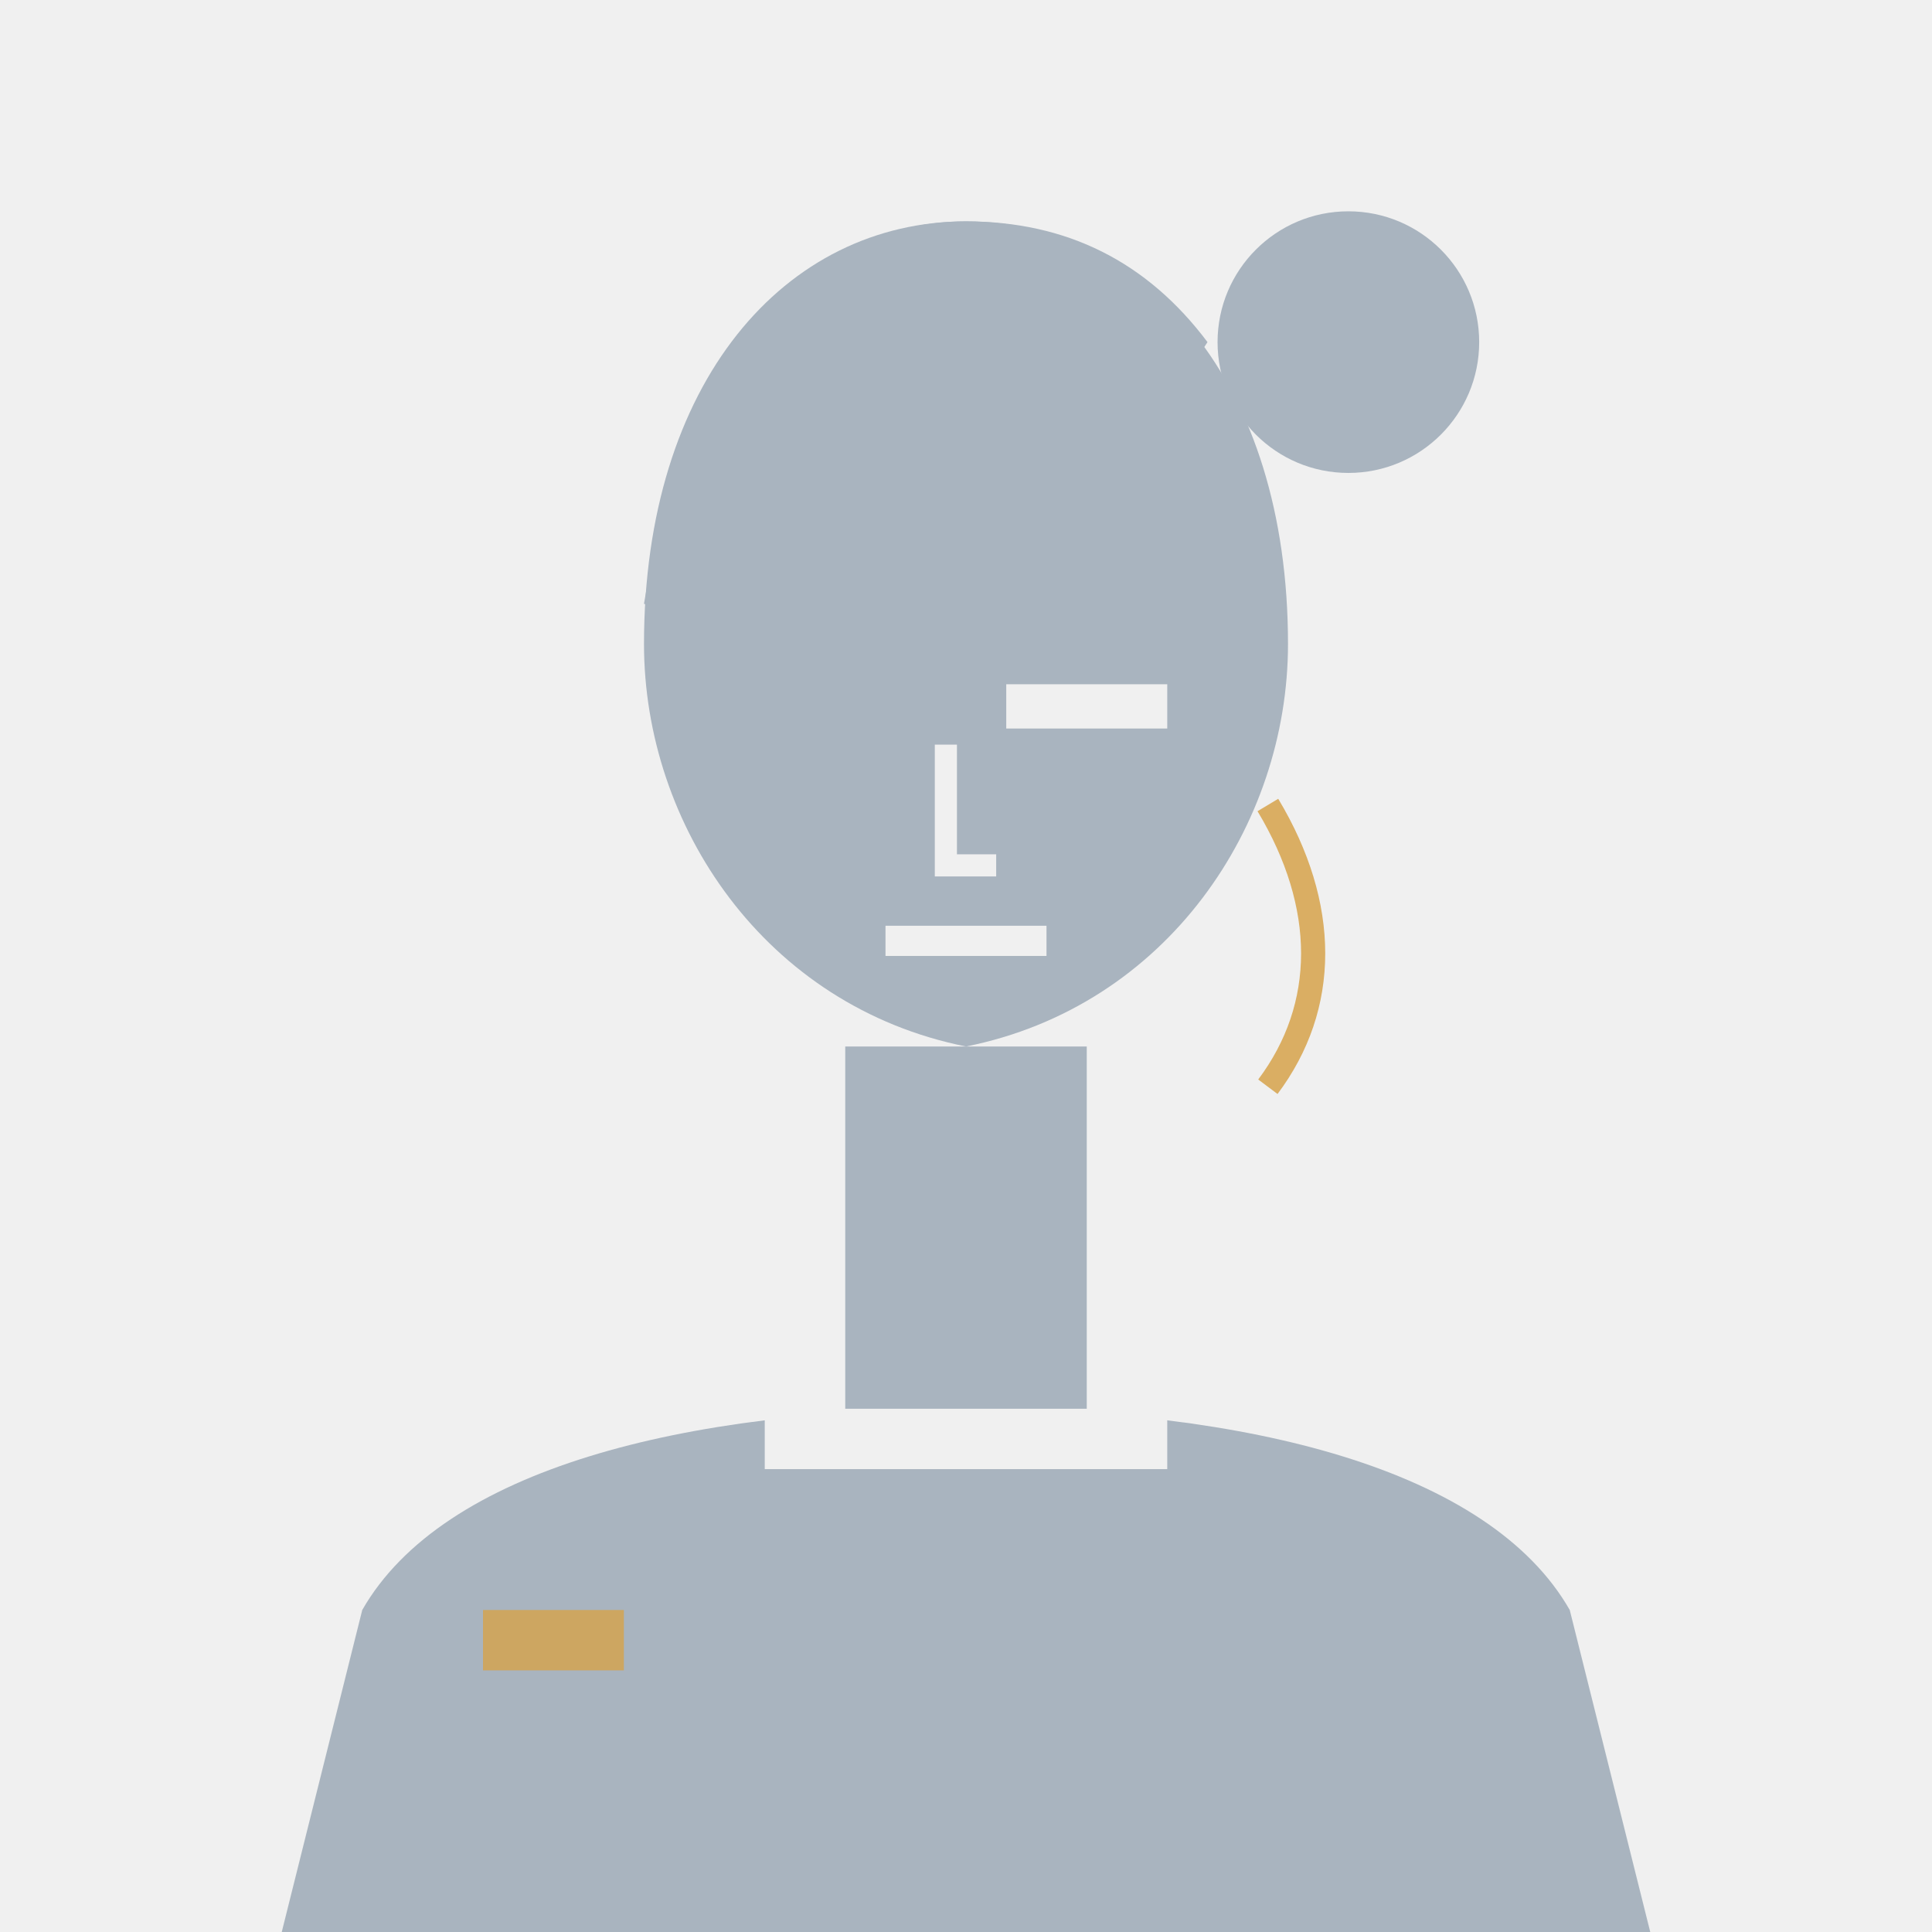
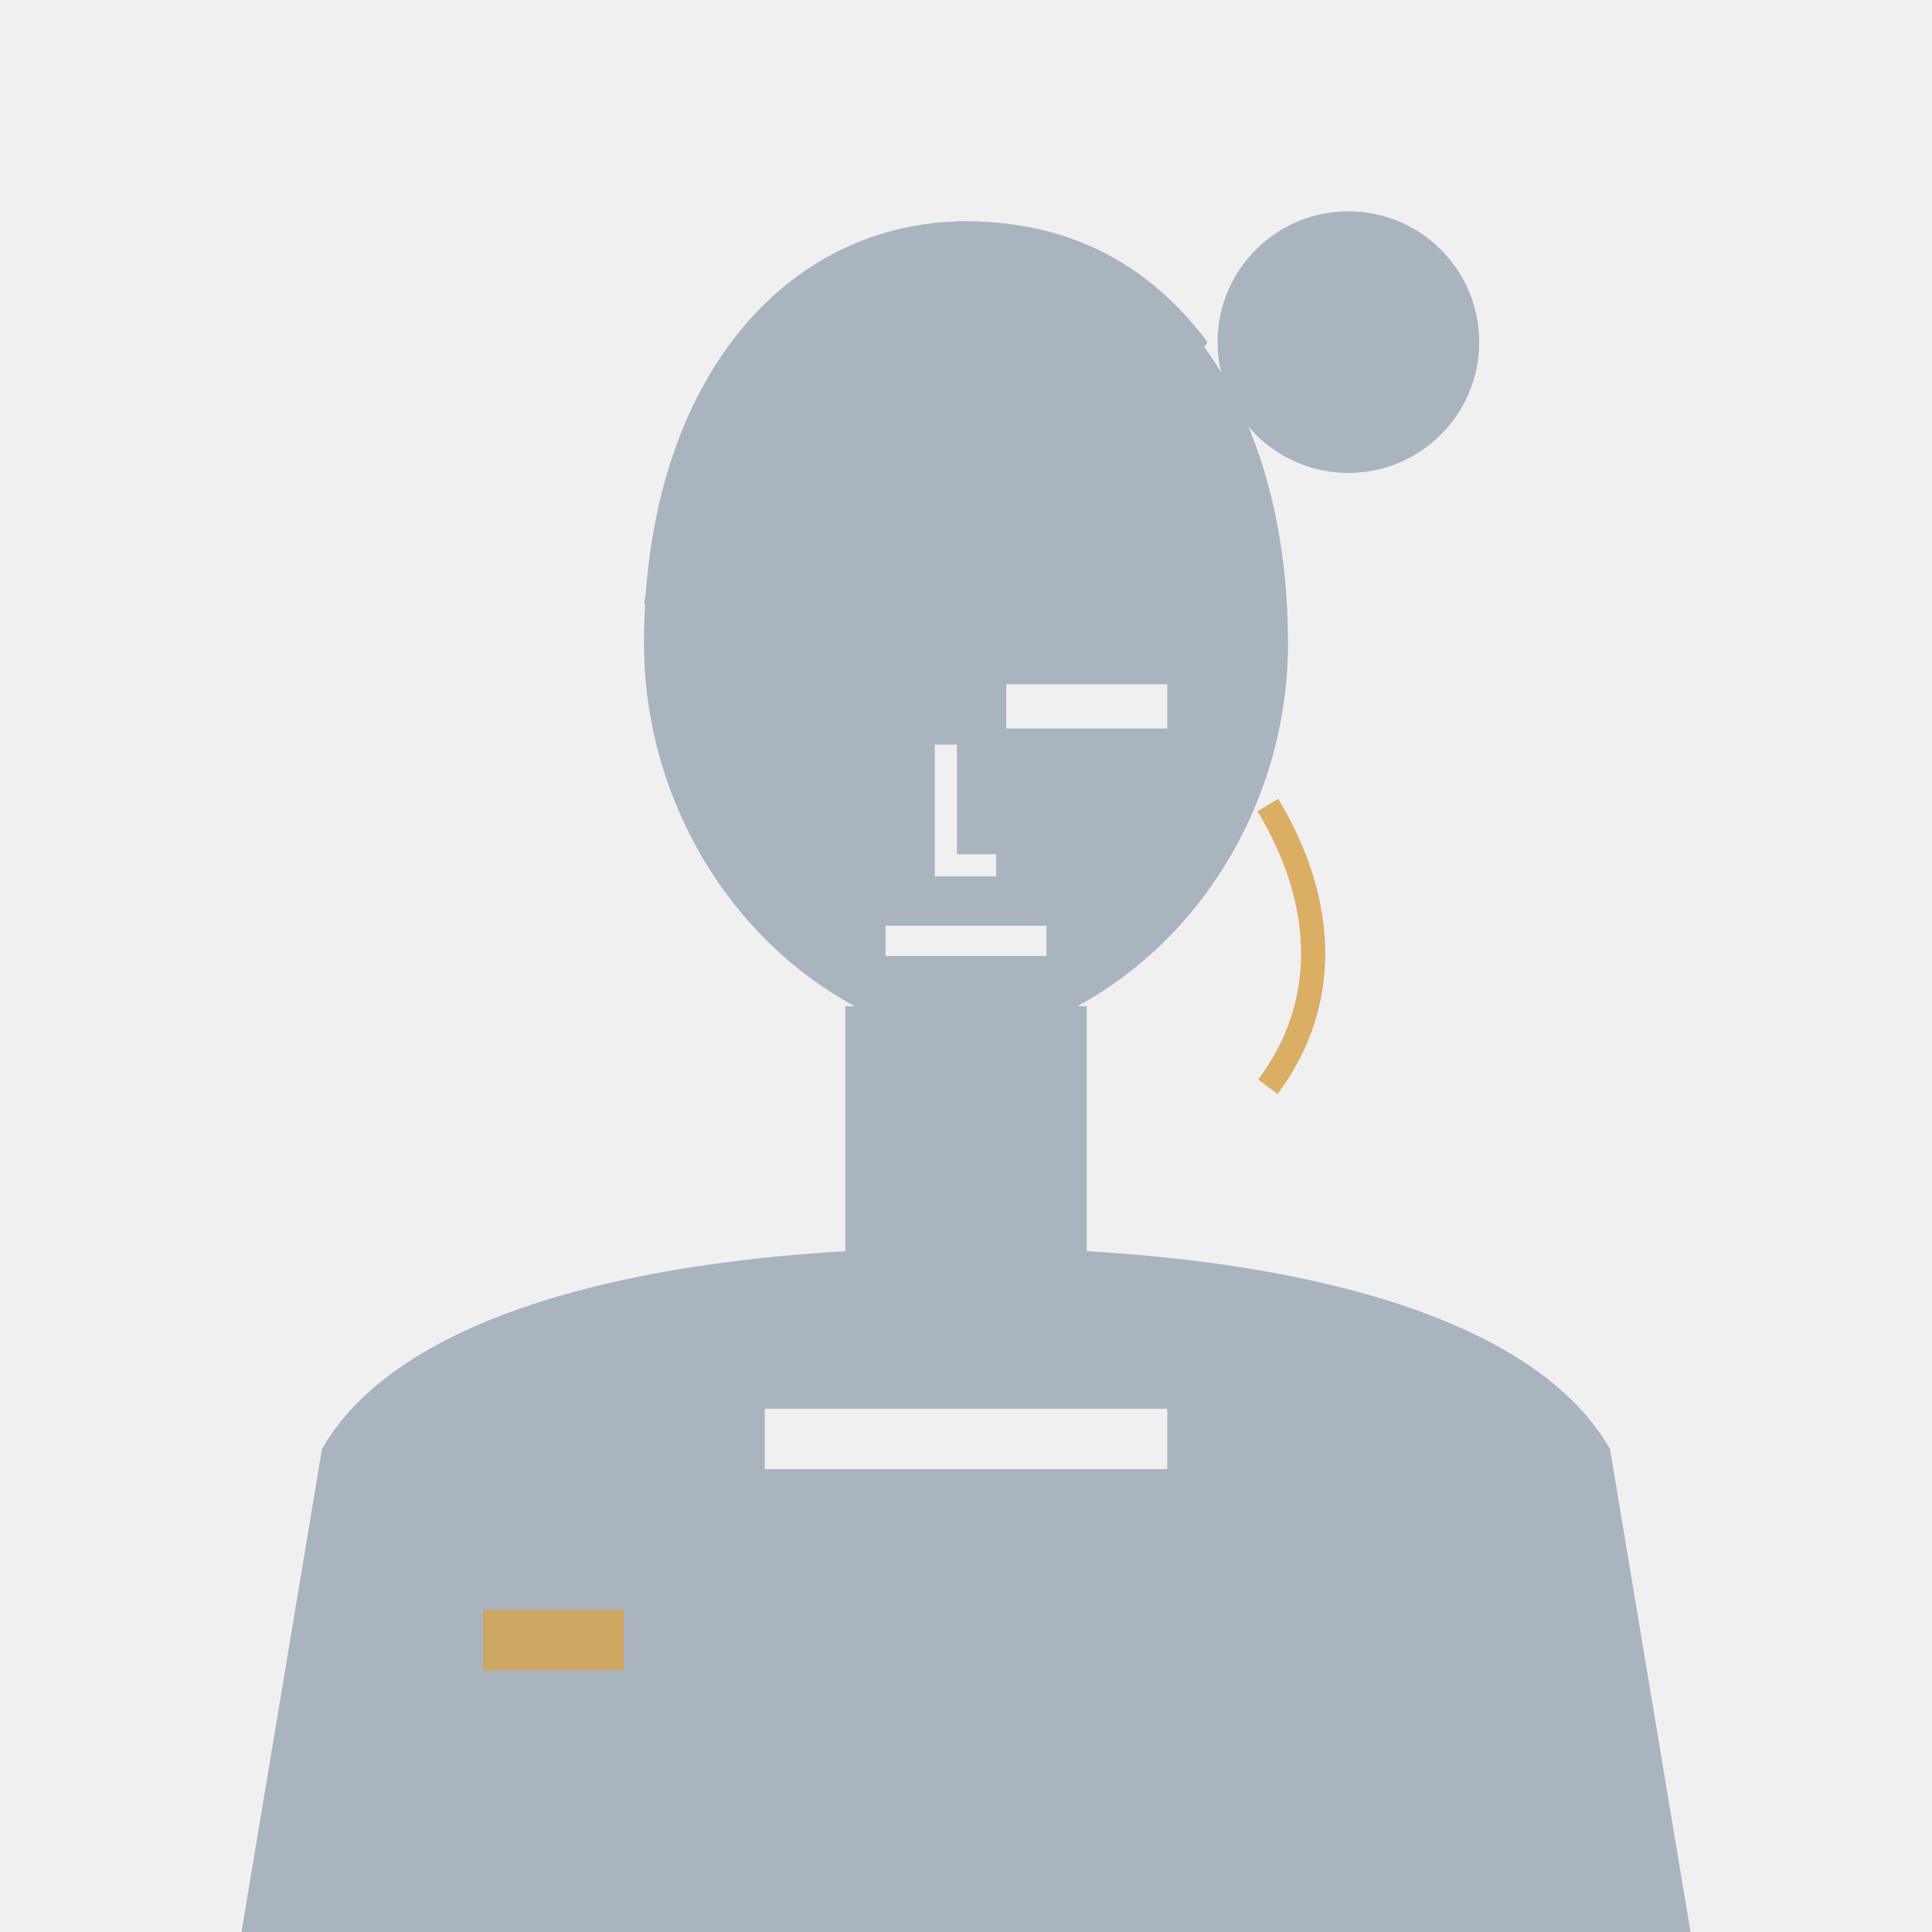
<svg xmlns="http://www.w3.org/2000/svg" width="96" height="96" viewBox="0 0 96 96">
  <defs>
    <mask id="m">
      <rect width="96" height="96" fill="#000" />
      <circle cx="67" cy="17" r="6.5" fill="#fff" />
-       <path d="M14 96L18 80C22 73 34 70 48 70C62 70 74 73 78 80L82 96Z" fill="#fff" />
-       <path d="M42 52h12v20H42z" fill="#fff" />
+       <path d="M12 96L16 72C20 65 33 62 48 62C63 62 76 65 80 72L84 96Z" fill="#fff" />
+       <path d="M42 50h12v14H42z" fill="#fff" />
      <path d="M32 32c0-13 7-21 16-21s16 8 16 21c0 9-6 18-16 20-10-2-16-11-16-20z" fill="#fff" />
      <path d="M32 30c2-12 8-19 16-19 5 0 9 2 12 6-4 6-6 12-5 18-6-4-12-5-18-3z" fill="#fff" />
      <rect x="50" y="34" width="8" height="2.2" fill="#000" />
      <path d="M47 37v6h2.5" stroke="#000" stroke-width="1.1" fill="none" />
      <rect x="44" y="46" width="8" height="1.5" fill="#000" />
      <path d="M38 70h20v3H38z" fill="#000" />
    </mask>
  </defs>
  <rect width="96" height="96" fill="#A9B4BF" mask="url(#m)" />
  <path d="M63 40c3 5 3 10 0 14" fill="none" stroke="#D6A24A" stroke-width="1.2" opacity=".85" />
  <rect x="24" y="80" width="7" height="3" fill="#D6A24A" opacity=".8" />
</svg>
